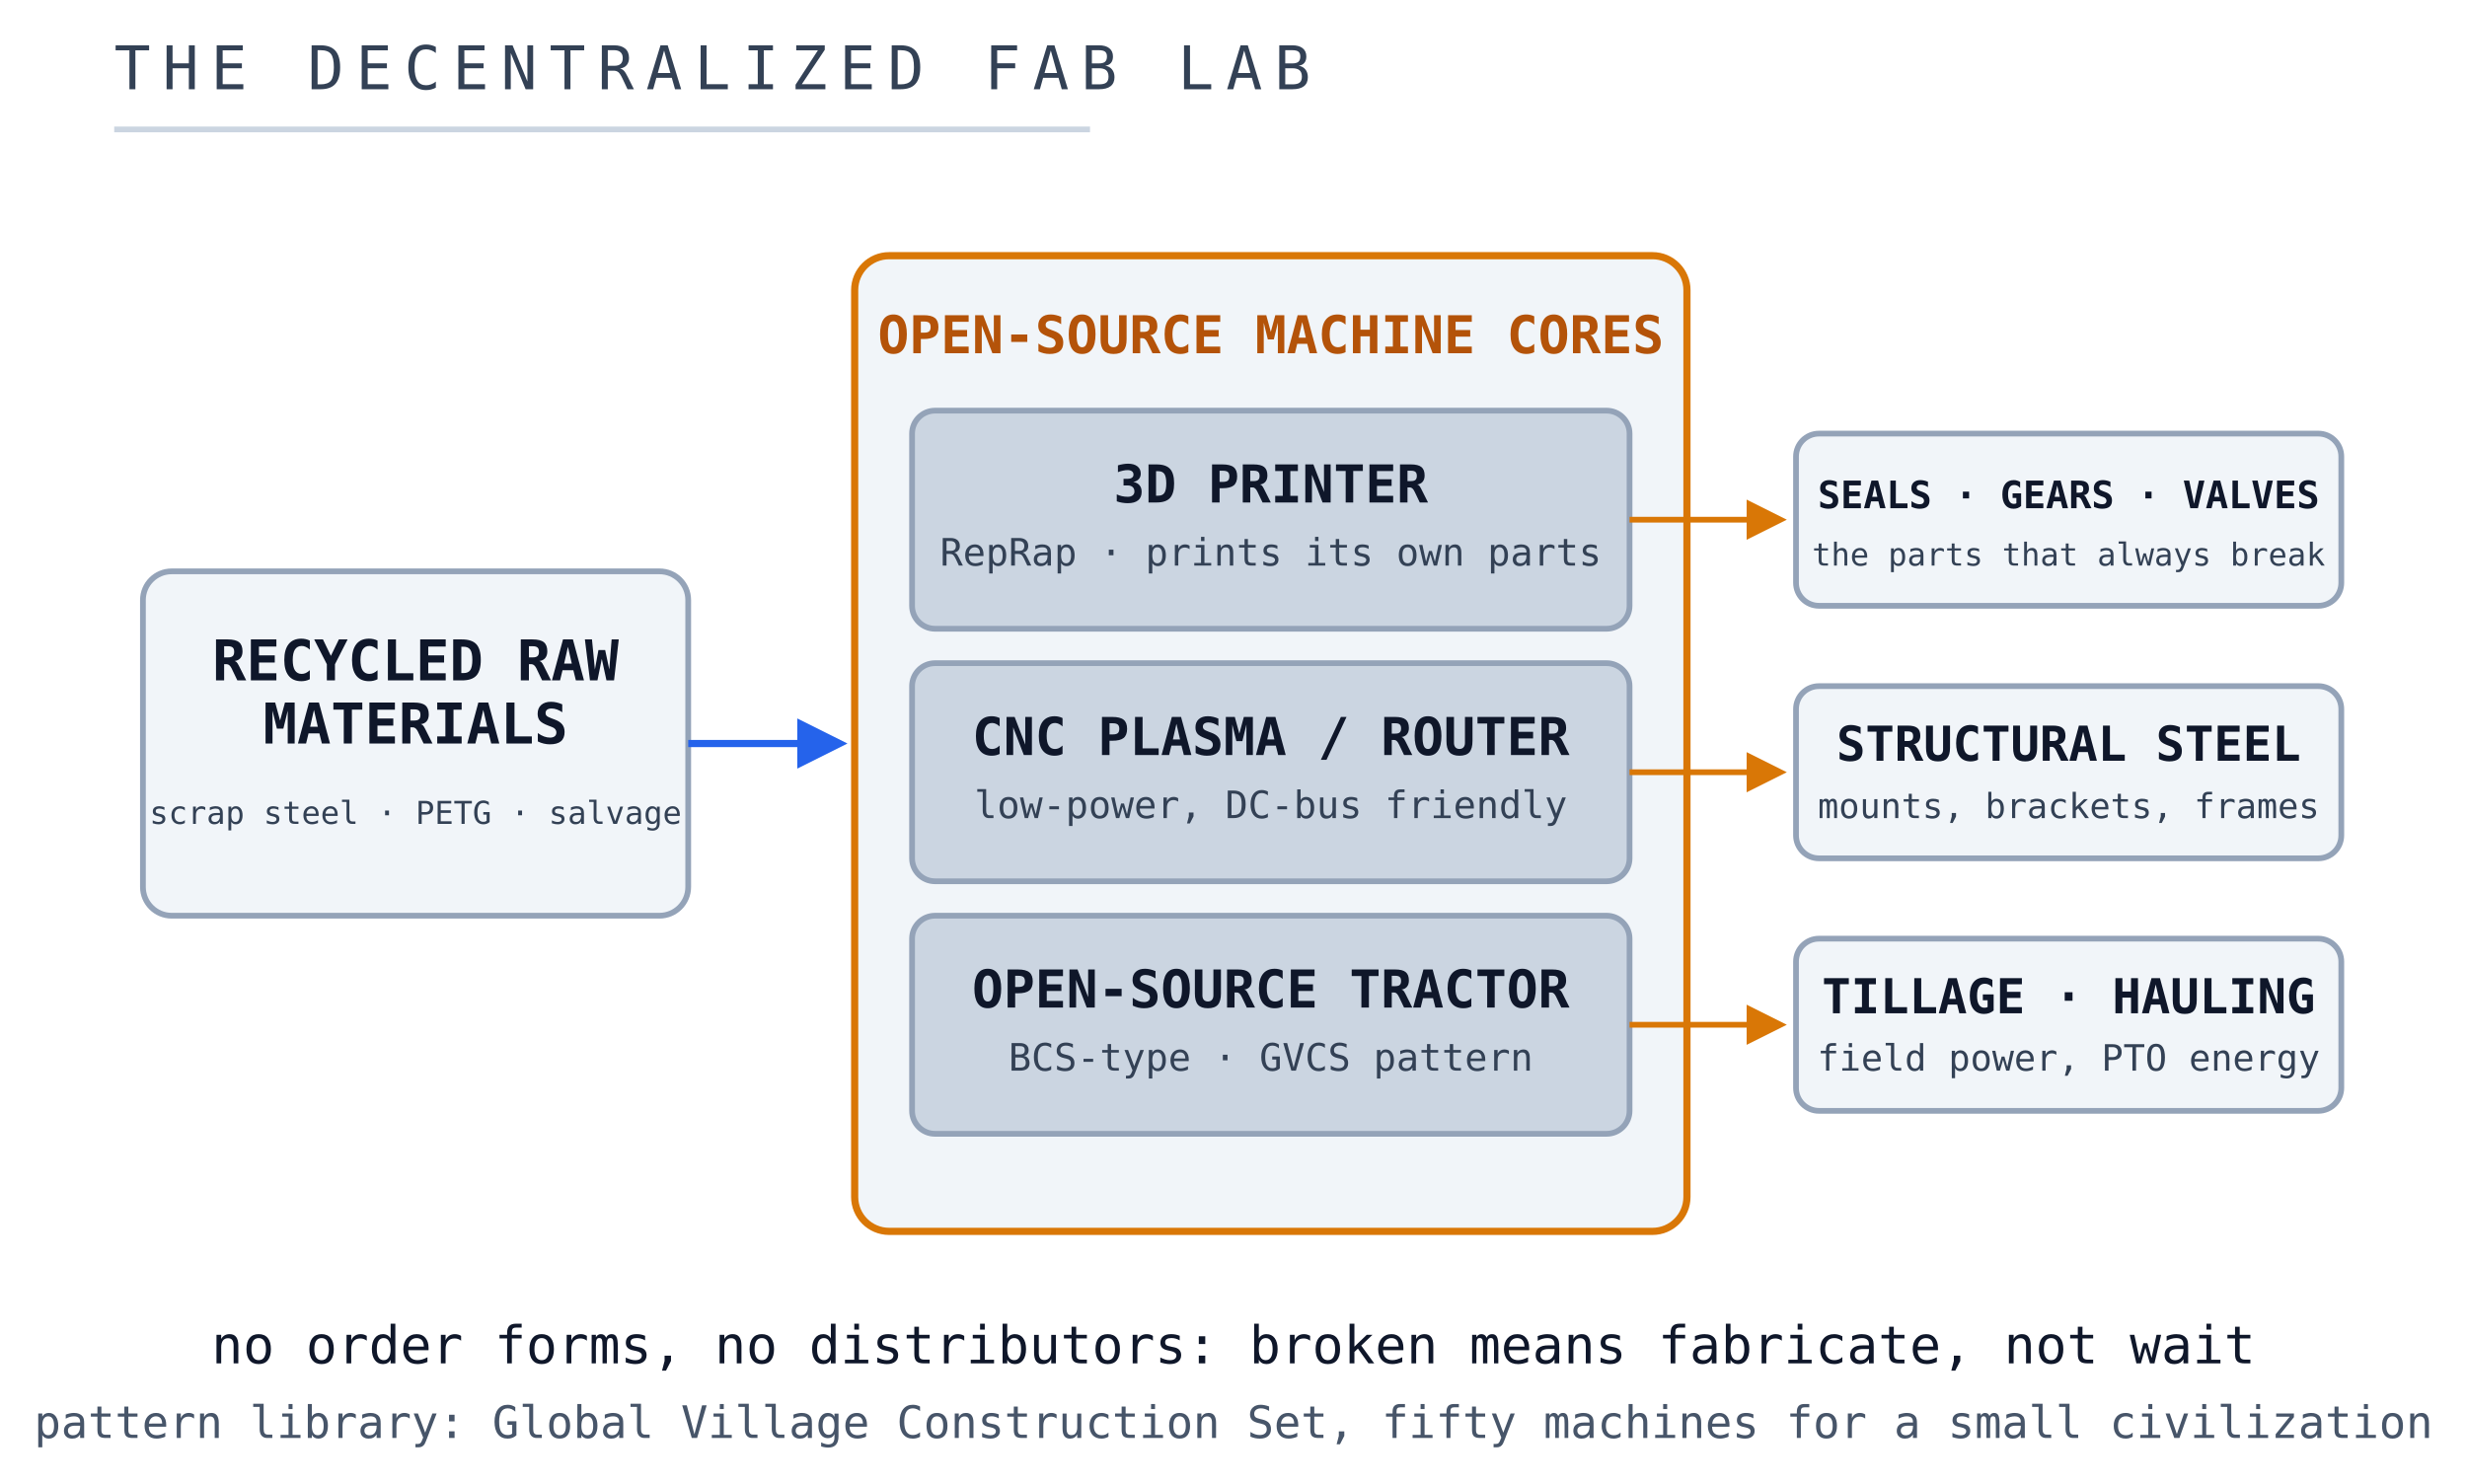
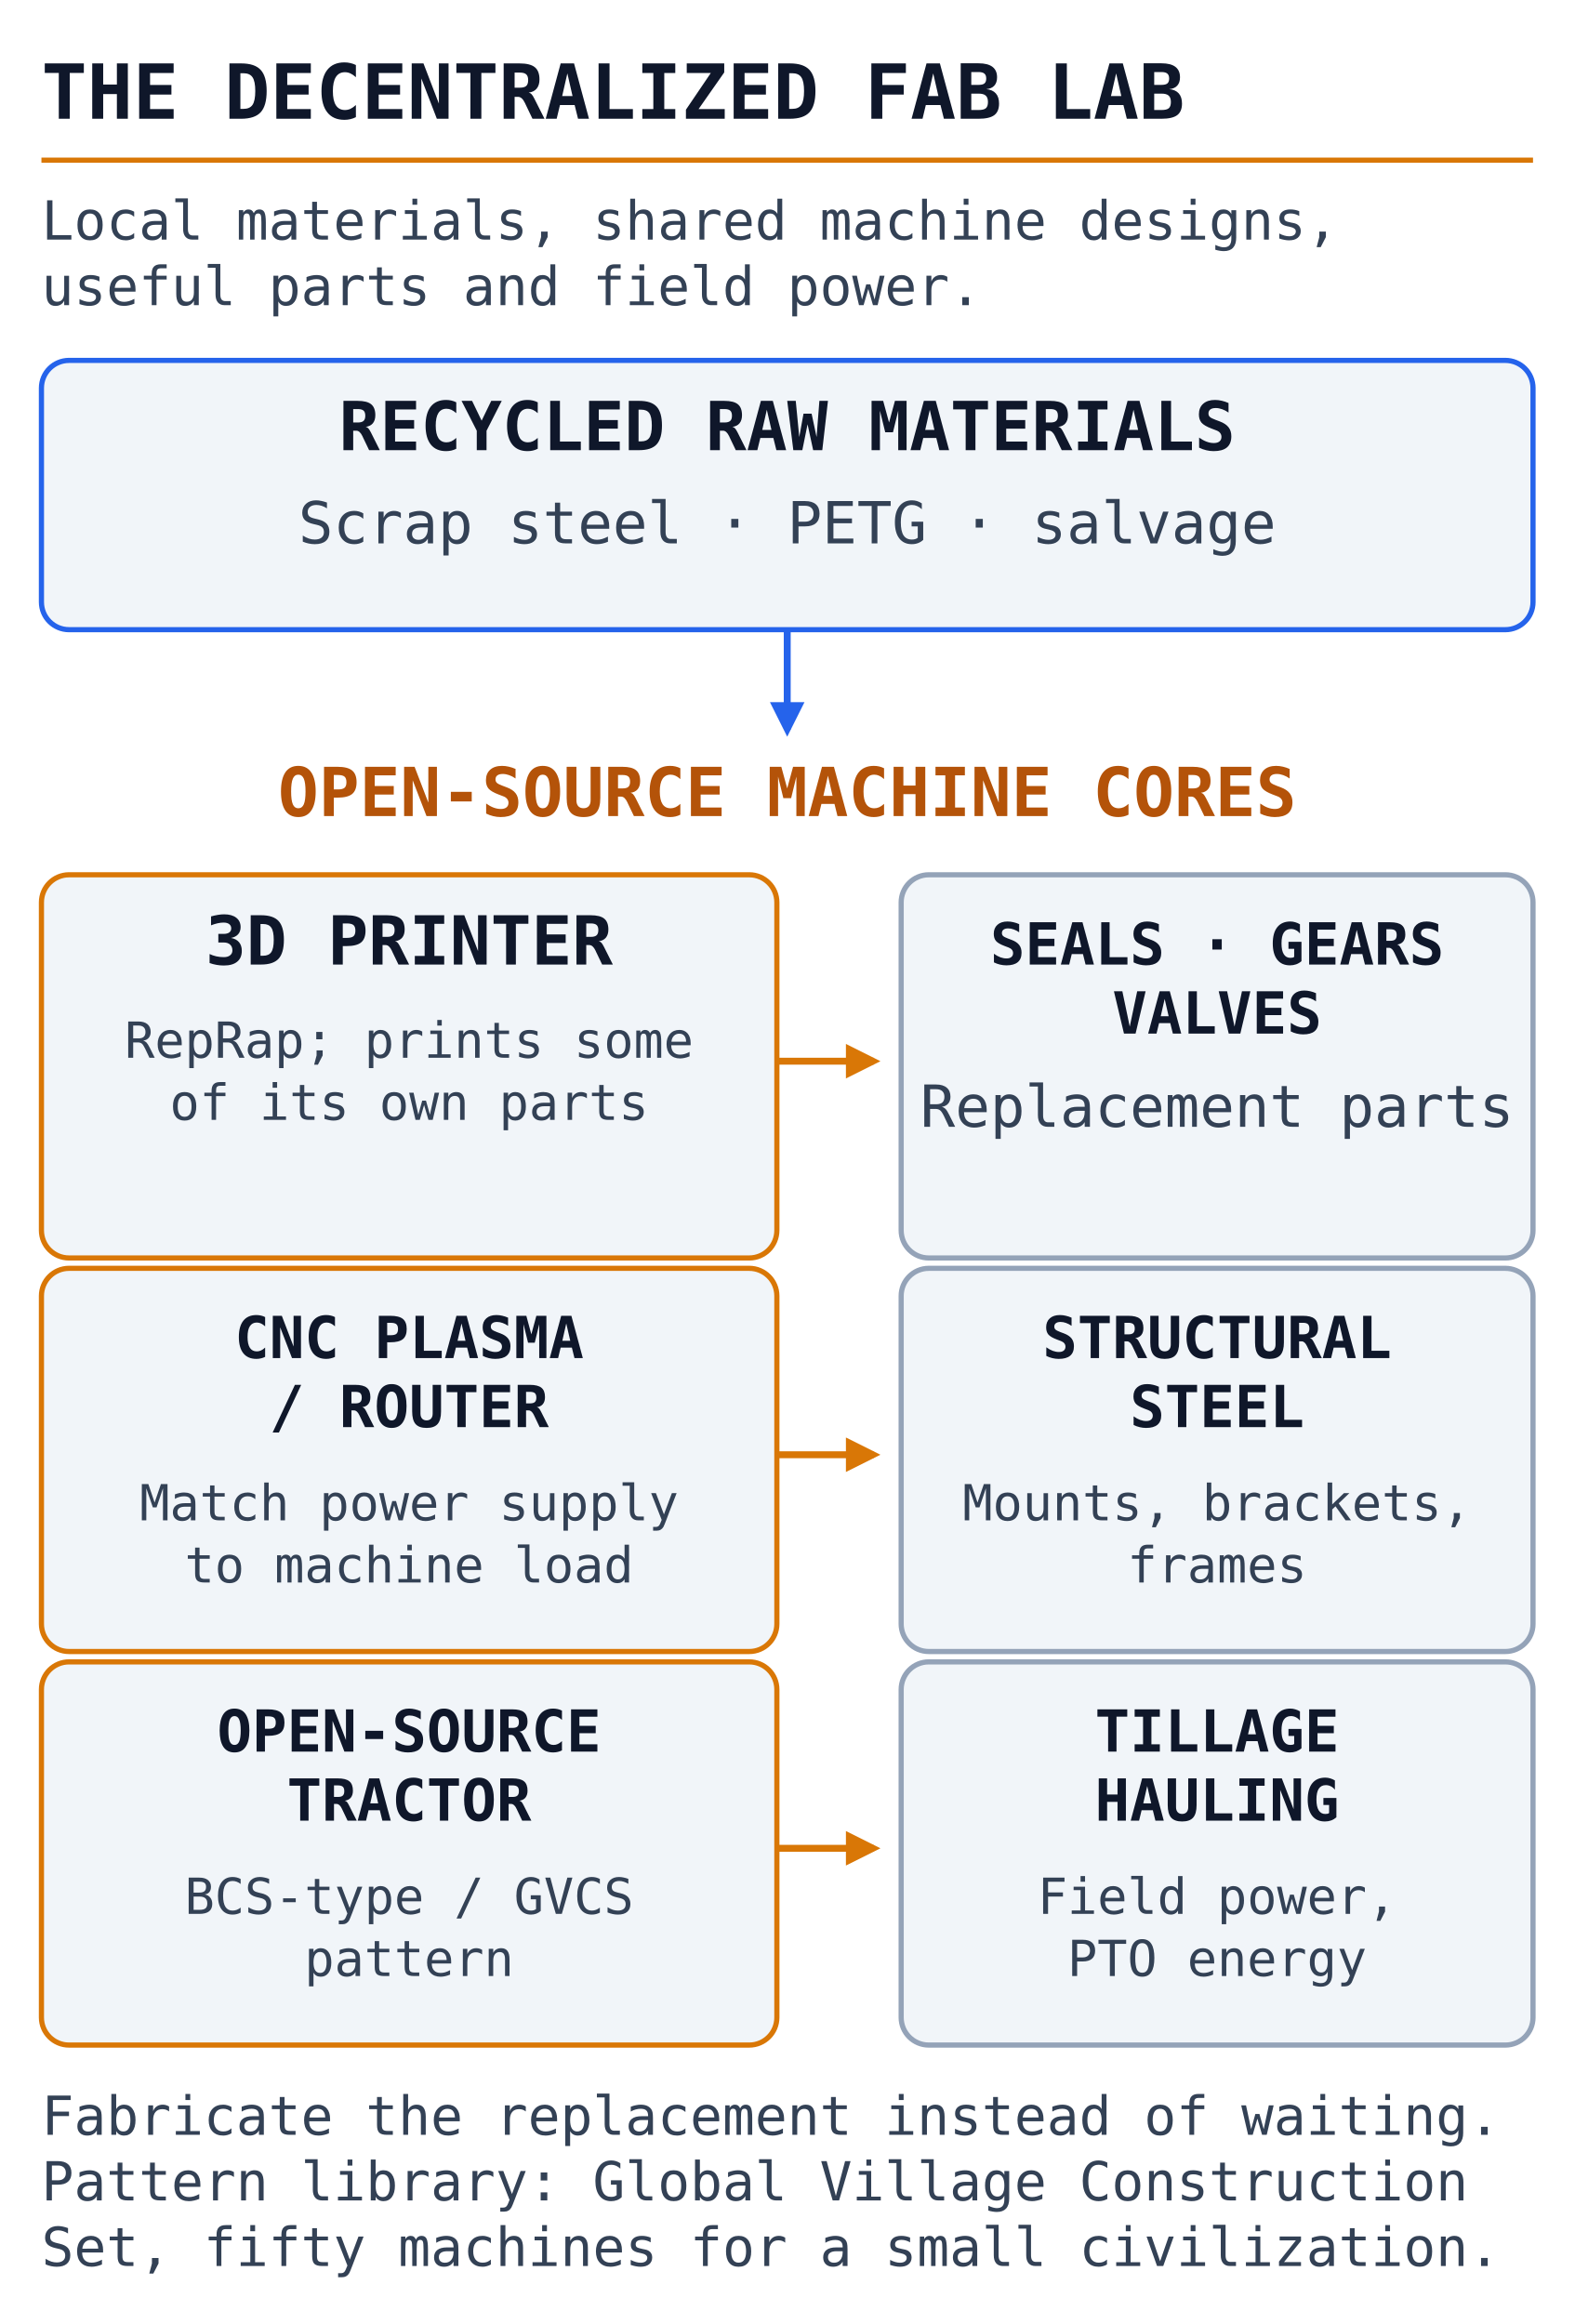
- <svg xmlns="http://www.w3.org/2000/svg" viewBox="0.2 20.9 859.6 516.9" font-family="'JetBrains Mono','SFMono-Regular',Menlo,Consolas,monospace">
+ <svg xmlns="http://www.w3.org/2000/svg" viewBox="12 -0.4 456 673.2" font-family="'JetBrains Mono','SFMono-Regular',Menlo,Consolas,monospace" role="img" aria-label="THE DECENTRALIZED FAB LAB">
  <defs>
-     <marker id="ab" viewBox="0 0 10 10" refX="8" refY="5" markerWidth="7" markerHeight="7" orient="auto-start-reverse">
+     <marker id="amber" viewBox="0 0 10 10" refX="8" refY="5" markerWidth="5" markerHeight="5" orient="auto">
+       <path d="M0,0L10,5L0,10z" fill="#d97706" />
+     </marker>
+     <marker id="blue" viewBox="0 0 10 10" refX="8" refY="5" markerWidth="5" markerHeight="5" orient="auto">
      <path d="M0,0L10,5L0,10z" fill="#2563eb" />
    </marker>
-     <marker id="aa" viewBox="0 0 10 10" refX="8" refY="5" markerWidth="7" markerHeight="7" orient="auto-start-reverse">
-       <path d="M0,0L10,5L0,10z" fill="#d97706" />
+     <marker id="red" viewBox="0 0 10 10" refX="8" refY="5" markerWidth="5" markerHeight="5" orient="auto">
+       <path d="M0,0L10,5L0,10z" fill="#dc2626" />
    </marker>
  </defs>
-   <text x="40" y="52" font-size="21" letter-spacing="4.2" fill="#334155">THE DECENTRALIZED FAB LAB</text>
-   <line x1="40" y1="66" x2="380" y2="66" stroke="#cbd5e1" stroke-width="2" />
-   <rect x="50" y="220" width="190" height="120" rx="10" fill="#f1f5f9" stroke="#94a3b8" stroke-width="2" />
-   <text x="145" y="258" font-size="19.6" font-weight="600" fill="#0f172a" text-anchor="middle">RECYCLED RAW</text>
-   <text x="145" y="280" font-size="19.6" font-weight="600" fill="#0f172a" text-anchor="middle">MATERIALS</text>
-   <text x="145" y="308" font-size="11" fill="#334155" text-anchor="middle">scrap steel · PETG · salvage</text>
-   <line x1="240" y1="280" x2="292" y2="280" stroke="#2563eb" stroke-width="2.5" marker-end="url(#ab)" />
-   <rect x="298" y="110" width="290" height="340" rx="12" fill="#f1f5f9" stroke="#d97706" stroke-width="2.5" />
-   <text x="443" y="144" font-size="18.2" font-weight="600" fill="#b45309" text-anchor="middle">OPEN-SOURCE MACHINE CORES</text>
-   <rect x="318" y="164" width="250" height="76" rx="8" fill="#cbd5e1" stroke="#94a3b8" stroke-width="2" />
-   <text x="443" y="196" font-size="18.2" font-weight="600" fill="#0f172a" text-anchor="middle">3D PRINTER</text>
-   <text x="443" y="218" font-size="13.2" fill="#334155" text-anchor="middle">RepRap · prints its own parts</text>
-   <rect x="318" y="252" width="250" height="76" rx="8" fill="#cbd5e1" stroke="#94a3b8" stroke-width="2" />
-   <text x="443" y="284" font-size="18.2" font-weight="600" fill="#0f172a" text-anchor="middle">CNC PLASMA / ROUTER</text>
-   <text x="443" y="306" font-size="13.2" fill="#334155" text-anchor="middle">low-power, DC-bus friendly</text>
-   <rect x="318" y="340" width="250" height="76" rx="8" fill="#cbd5e1" stroke="#94a3b8" stroke-width="2" />
-   <text x="443" y="372" font-size="18.2" font-weight="600" fill="#0f172a" text-anchor="middle">OPEN-SOURCE TRACTOR</text>
-   <text x="443" y="394" font-size="13.2" fill="#334155" text-anchor="middle">BCS-type · GVCS pattern</text>
-   <line x1="568" y1="202" x2="620" y2="202" stroke="#d97706" stroke-width="2" marker-end="url(#aa)" />
-   <rect x="626" y="172" width="190" height="60" rx="8" fill="#f1f5f9" stroke="#94a3b8" stroke-width="2" />
-   <text x="721" y="198" font-size="13.2" font-weight="600" fill="#0f172a" text-anchor="middle">SEALS · GEARS · VALVES</text>
-   <text x="721" y="218" font-size="11" fill="#334155" text-anchor="middle">the parts that always break</text>
-   <line x1="568" y1="290" x2="620" y2="290" stroke="#d97706" stroke-width="2" marker-end="url(#aa)" />
-   <rect x="626" y="260" width="190" height="60" rx="8" fill="#f1f5f9" stroke="#94a3b8" stroke-width="2" />
-   <text x="721" y="286" font-size="16.8" font-weight="600" fill="#0f172a" text-anchor="middle">STRUCTURAL STEEL</text>
-   <text x="721" y="306" font-size="12.1" fill="#334155" text-anchor="middle">mounts, brackets, frames</text>
-   <line x1="568" y1="378" x2="620" y2="378" stroke="#d97706" stroke-width="2" marker-end="url(#aa)" />
-   <rect x="626" y="348" width="190" height="60" rx="8" fill="#f1f5f9" stroke="#94a3b8" stroke-width="2" />
-   <text x="721" y="374" font-size="16.8" font-weight="600" fill="#0f172a" text-anchor="middle">TILLAGE · HAULING</text>
-   <text x="721" y="394" font-size="12.65" fill="#334155" text-anchor="middle">field power, PTO energy</text>
-   <text x="430" y="496" font-size="18.2" fill="#0f172a" text-anchor="middle">no order forms, no distributors: broken means fabricate, not wait</text>
-   <text x="430" y="522" font-size="15.6" fill="#475569" text-anchor="middle">pattern library: Global Village Construction Set, fifty machines for a small civilization</text>
+   <text x="24" y="34" font-size="22" fill="#0f172a" text-anchor="start" font-weight="600">THE DECENTRALIZED FAB LAB</text>
+   <line x1="24" y1="46" x2="456" y2="46" stroke="#d97706" stroke-width="1.5" />
+   <text x="24" y="69" font-size="15.6" fill="#334155" text-anchor="start" font-weight="400">Local materials, shared machine designs,</text>
+   <text x="24" y="88" font-size="15.6" fill="#334155" text-anchor="start" font-weight="400">useful parts and field power.</text>
+   <rect x="24" y="104" width="432" height="78" rx="8" fill="#f1f5f9" stroke="#2563eb" stroke-width="1.5" />
+   <text x="240.0" y="130" font-size="19.6" fill="#0f172a" text-anchor="middle" font-weight="600">RECYCLED RAW MATERIALS</text>
+   <text x="240.0" y="157" font-size="16.8" fill="#334155" text-anchor="middle" font-weight="400">Scrap steel · PETG · salvage</text>
+   <path d="M240 182 V211" fill="none" stroke="#2563eb" stroke-width="2" marker-end="url(#blue)" />
+   <text x="240" y="236" font-size="19.6" fill="#b45309" text-anchor="middle" font-weight="600">OPEN-SOURCE MACHINE CORES</text>
+   <rect x="24" y="253" width="213" height="111" rx="8" fill="#f1f5f9" stroke="#d97706" stroke-width="1.5" />
+   <text x="130.5" y="279" font-size="19.6" fill="#0f172a" text-anchor="middle" font-weight="600">3D PRINTER</text>
+   <text x="130.5" y="306" font-size="14.4" fill="#334155" text-anchor="middle" font-weight="400">RepRap; prints some</text>
+   <text x="130.5" y="324" font-size="14.4" fill="#334155" text-anchor="middle" font-weight="400">of its own parts</text>
+   <path d="M237 307 H265" fill="none" stroke="#d97706" stroke-width="2" marker-end="url(#amber)" />
+   <rect x="273" y="253" width="183" height="111" rx="8" fill="#f1f5f9" stroke="#94a3b8" stroke-width="1.5" />
+   <text x="364.5" y="279" font-size="16.8" fill="#0f172a" text-anchor="middle" font-weight="600">SEALS · GEARS</text>
+   <text x="364.5" y="299" font-size="16.8" fill="#0f172a" text-anchor="middle" font-weight="600">VALVES</text>
+   <text x="364.5" y="326" font-size="16.8" fill="#334155" text-anchor="middle" font-weight="400">Replacement parts</text>
+   <rect x="24" y="367" width="213" height="111" rx="8" fill="#f1f5f9" stroke="#d97706" stroke-width="1.5" />
+   <text x="130.5" y="393" font-size="16.8" fill="#0f172a" text-anchor="middle" font-weight="600">CNC PLASMA</text>
+   <text x="130.5" y="413" font-size="16.8" fill="#0f172a" text-anchor="middle" font-weight="600">/ ROUTER</text>
+   <text x="130.5" y="440" font-size="14.4" fill="#334155" text-anchor="middle" font-weight="400">Match power supply</text>
+   <text x="130.5" y="458" font-size="14.4" fill="#334155" text-anchor="middle" font-weight="400">to machine load</text>
+   <path d="M237 421 H265" fill="none" stroke="#d97706" stroke-width="2" marker-end="url(#amber)" />
+   <rect x="273" y="367" width="183" height="111" rx="8" fill="#f1f5f9" stroke="#94a3b8" stroke-width="1.5" />
+   <text x="364.5" y="393" font-size="16.8" fill="#0f172a" text-anchor="middle" font-weight="600">STRUCTURAL</text>
+   <text x="364.5" y="413" font-size="16.8" fill="#0f172a" text-anchor="middle" font-weight="600">STEEL</text>
+   <text x="364.5" y="440" font-size="14.4" fill="#334155" text-anchor="middle" font-weight="400">Mounts, brackets,</text>
+   <text x="364.5" y="458" font-size="14.4" fill="#334155" text-anchor="middle" font-weight="400">frames</text>
+   <rect x="24" y="481" width="213" height="111" rx="8" fill="#f1f5f9" stroke="#d97706" stroke-width="1.5" />
+   <text x="130.5" y="507" font-size="16.8" fill="#0f172a" text-anchor="middle" font-weight="600">OPEN-SOURCE</text>
+   <text x="130.5" y="527" font-size="16.8" fill="#0f172a" text-anchor="middle" font-weight="600">TRACTOR</text>
+   <text x="130.5" y="554" font-size="14.4" fill="#334155" text-anchor="middle" font-weight="400">BCS-type / GVCS</text>
+   <text x="130.5" y="572" font-size="14.4" fill="#334155" text-anchor="middle" font-weight="400">pattern</text>
+   <path d="M237 535 H265" fill="none" stroke="#d97706" stroke-width="2" marker-end="url(#amber)" />
+   <rect x="273" y="481" width="183" height="111" rx="8" fill="#f1f5f9" stroke="#94a3b8" stroke-width="1.5" />
+   <text x="364.5" y="507" font-size="16.8" fill="#0f172a" text-anchor="middle" font-weight="600">TILLAGE</text>
+   <text x="364.5" y="527" font-size="16.8" fill="#0f172a" text-anchor="middle" font-weight="600">HAULING</text>
+   <text x="364.5" y="554" font-size="14.4" fill="#334155" text-anchor="middle" font-weight="400">Field power,</text>
+   <text x="364.5" y="572" font-size="14.4" fill="#334155" text-anchor="middle" font-weight="400">PTO energy</text>
+   <text x="24" y="618" font-size="15.6" fill="#334155" text-anchor="start" font-weight="400">Fabricate the replacement instead of waiting.</text>
+   <text x="24" y="637" font-size="15.6" fill="#334155" text-anchor="start" font-weight="400">Pattern library: Global Village Construction</text>
+   <text x="24" y="656" font-size="15.6" fill="#334155" text-anchor="start" font-weight="400">Set, fifty machines for a small civilization.</text>
</svg>
